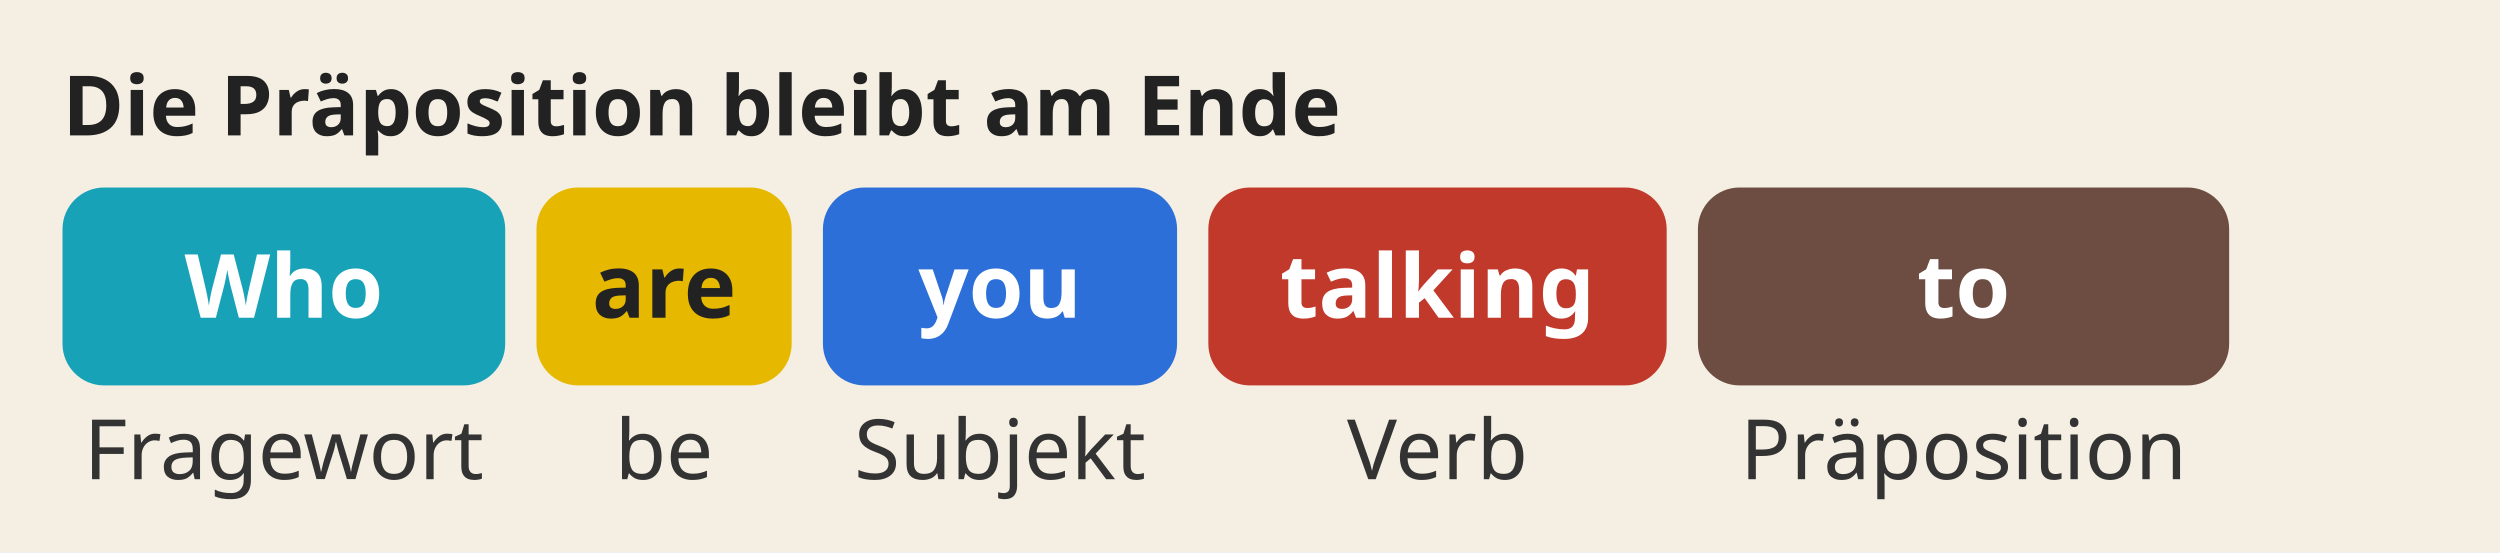
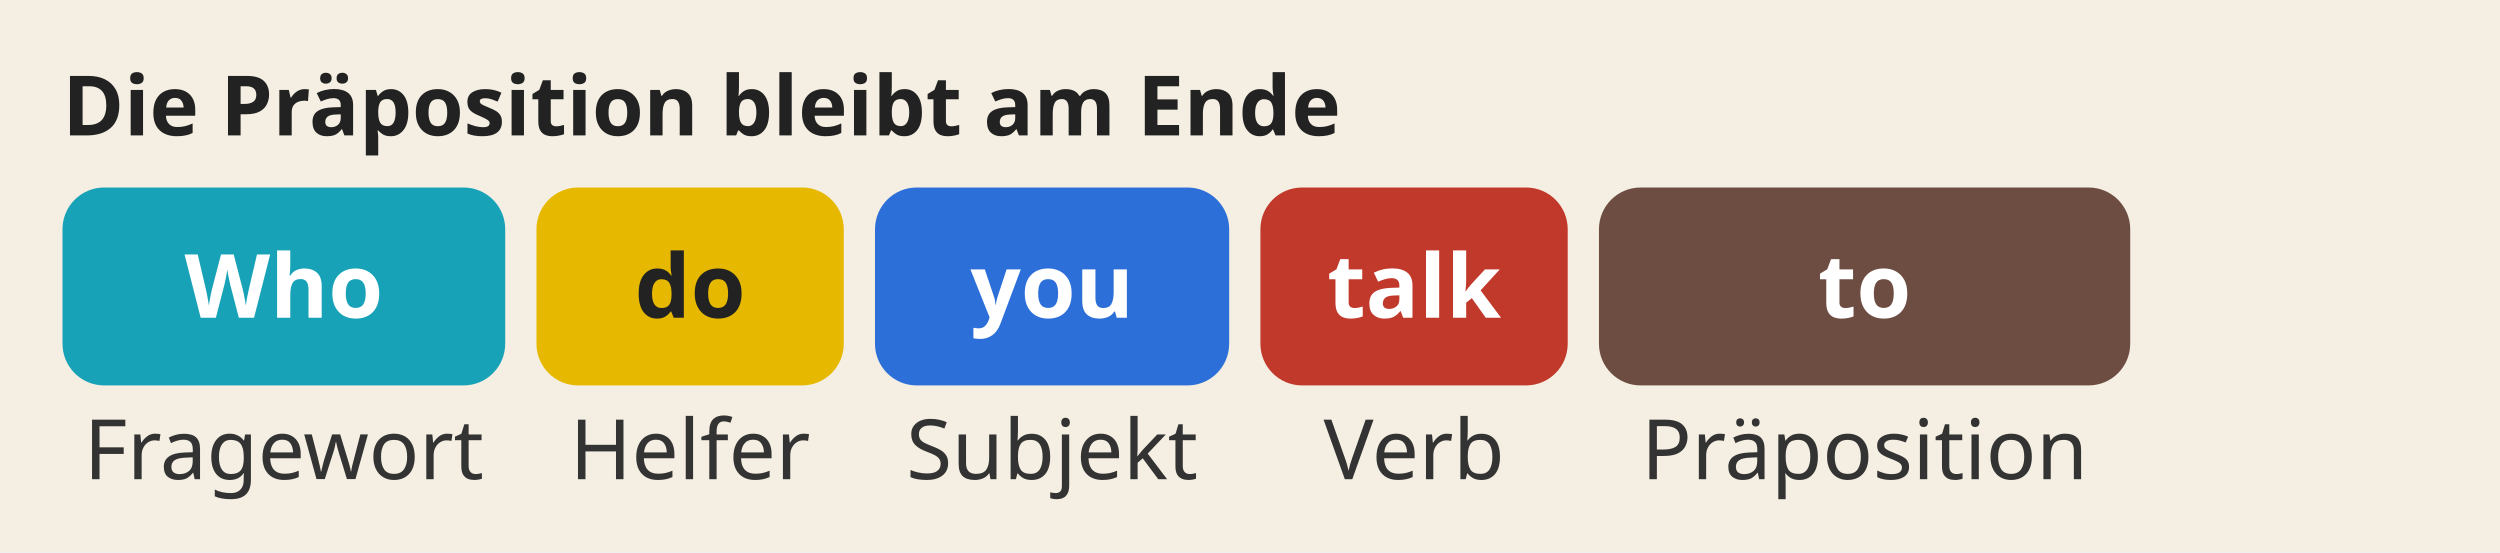
<svg xmlns="http://www.w3.org/2000/svg" viewBox="0 0 480 106" role="img">
  <rect width="480" height="106" fill="#f4efe2" />
  <text x="12" y="26" font-family="sans-serif" font-size="16" font-weight="bold" fill="#222">Die Präposition bleibt am Ende</text>
  <rect x="12" y="36" width="85" height="38" rx="8" fill="#17a2b8" />
  <text x="54.5" y="61" text-anchor="middle" font-family="sans-serif" font-size="17" font-weight="bold" fill="#fff">Who</text>
  <text x="54.5" y="92" text-anchor="middle" font-family="sans-serif" font-size="16" fill="#333">Fragewort</text>
-   <rect x="103" y="36" width="49" height="38" rx="8" fill="#e6b800" />
-   <text x="127.5" y="61" text-anchor="middle" font-family="sans-serif" font-size="17" font-weight="bold" fill="#222">are</text>
-   <text x="127.5" y="92" text-anchor="middle" font-family="sans-serif" font-size="16" fill="#333">be</text>
-   <rect x="158" y="36" width="68" height="38" rx="8" fill="#2c6fd8" />
-   <text x="192.0" y="61" text-anchor="middle" font-family="sans-serif" font-size="17" font-weight="bold" fill="#fff">you</text>
-   <text x="192.0" y="92" text-anchor="middle" font-family="sans-serif" font-size="16" fill="#333">Subjekt</text>
-   <rect x="232" y="36" width="88" height="38" rx="8" fill="#c0392b" />
-   <text x="276.0" y="61" text-anchor="middle" font-family="sans-serif" font-size="17" font-weight="bold" fill="#fff">talking</text>
-   <text x="276.0" y="92" text-anchor="middle" font-family="sans-serif" font-size="16" fill="#333">Verb</text>
-   <rect x="326" y="36" width="102" height="38" rx="8" fill="#6d4c41" />
-   <text x="377.0" y="61" text-anchor="middle" font-family="sans-serif" font-size="17" font-weight="bold" fill="#fff">to</text>
-   <text x="377.0" y="92" text-anchor="middle" font-family="sans-serif" font-size="16" fill="#333">Präposition</text>
+   <rect x="103" y="36" width="59" height="38" rx="8" fill="#e6b800" />
+   <text x="132.5" y="61" text-anchor="middle" font-family="sans-serif" font-size="17" font-weight="bold" fill="#222">do</text>
+   <text x="132.5" y="92" text-anchor="middle" font-family="sans-serif" font-size="16" fill="#333">Helfer</text>
+   <rect x="168" y="36" width="68" height="38" rx="8" fill="#2c6fd8" />
+   <text x="202.0" y="61" text-anchor="middle" font-family="sans-serif" font-size="17" font-weight="bold" fill="#fff">you</text>
+   <text x="202.0" y="92" text-anchor="middle" font-family="sans-serif" font-size="16" fill="#333">Subjekt</text>
+   <rect x="242" y="36" width="59" height="38" rx="8" fill="#c0392b" />
+   <text x="271.5" y="61" text-anchor="middle" font-family="sans-serif" font-size="17" font-weight="bold" fill="#fff">talk</text>
+   <text x="271.5" y="92" text-anchor="middle" font-family="sans-serif" font-size="16" fill="#333">Verb</text>
+   <rect x="307" y="36" width="102" height="38" rx="8" fill="#6d4c41" />
+   <text x="358.0" y="61" text-anchor="middle" font-family="sans-serif" font-size="17" font-weight="bold" fill="#fff">to</text>
+   <text x="358.0" y="92" text-anchor="middle" font-family="sans-serif" font-size="16" fill="#333">Präposition</text>
</svg>
